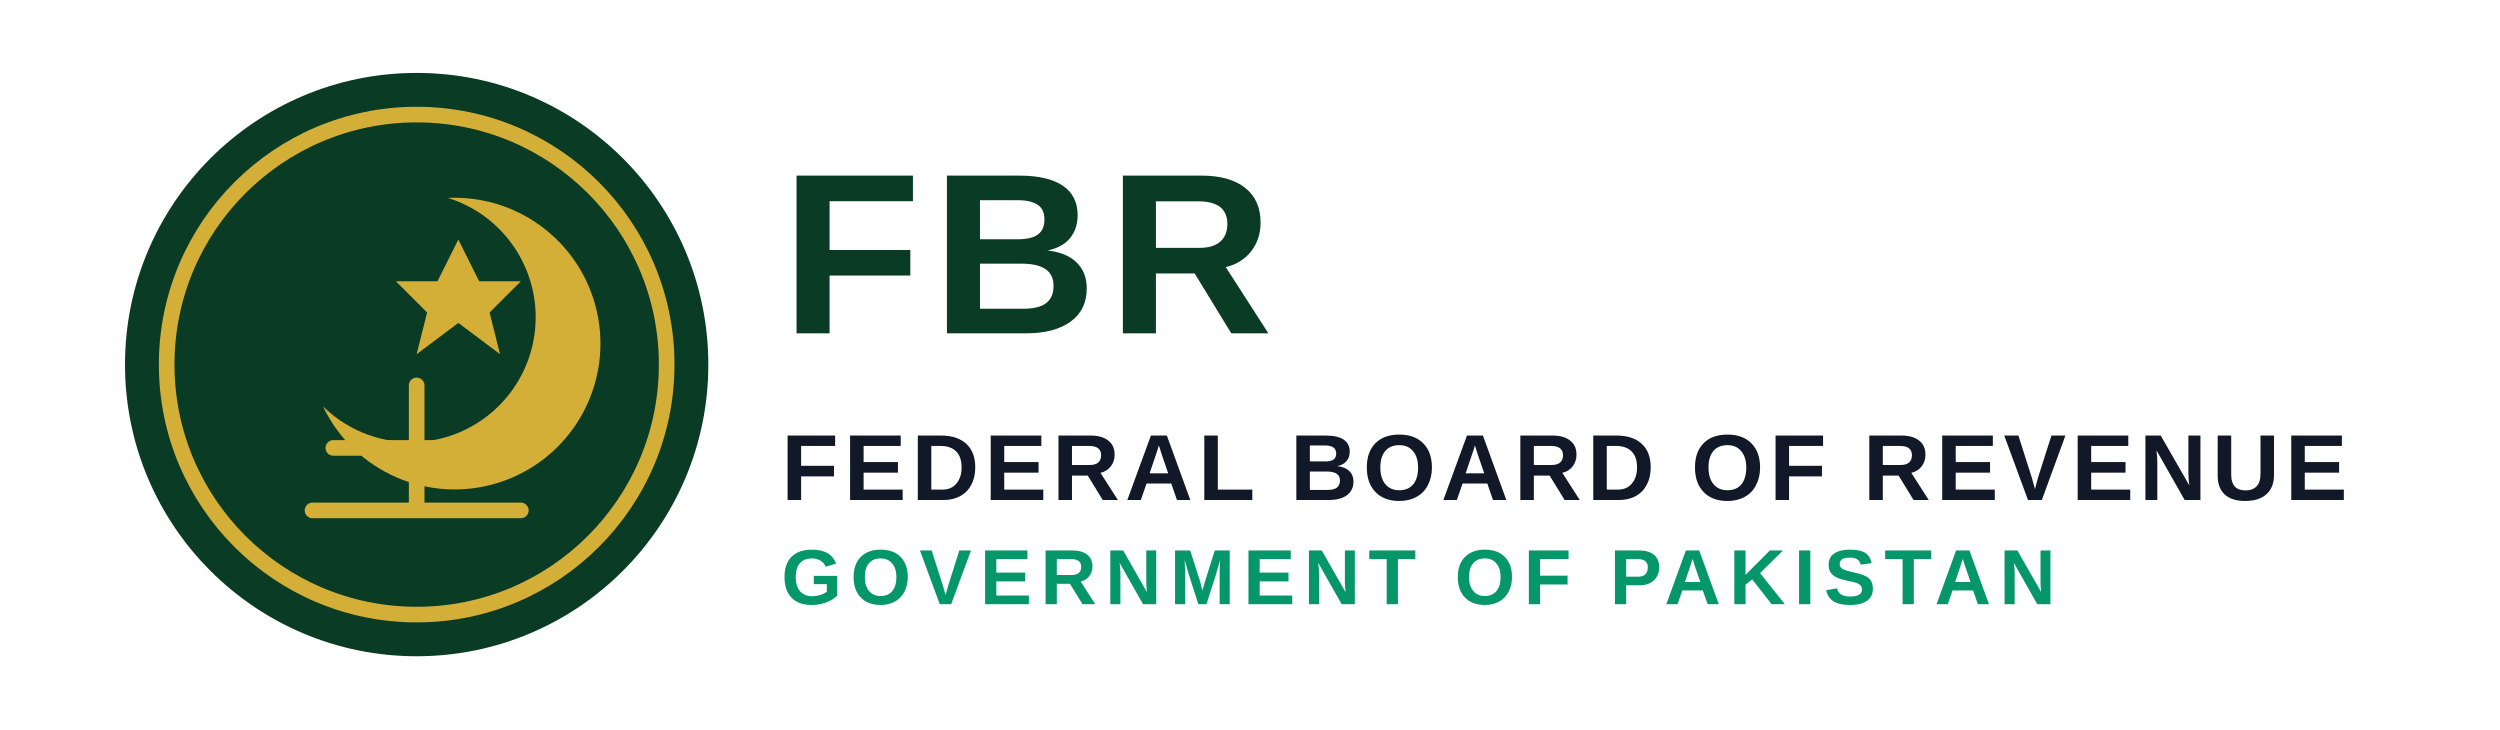
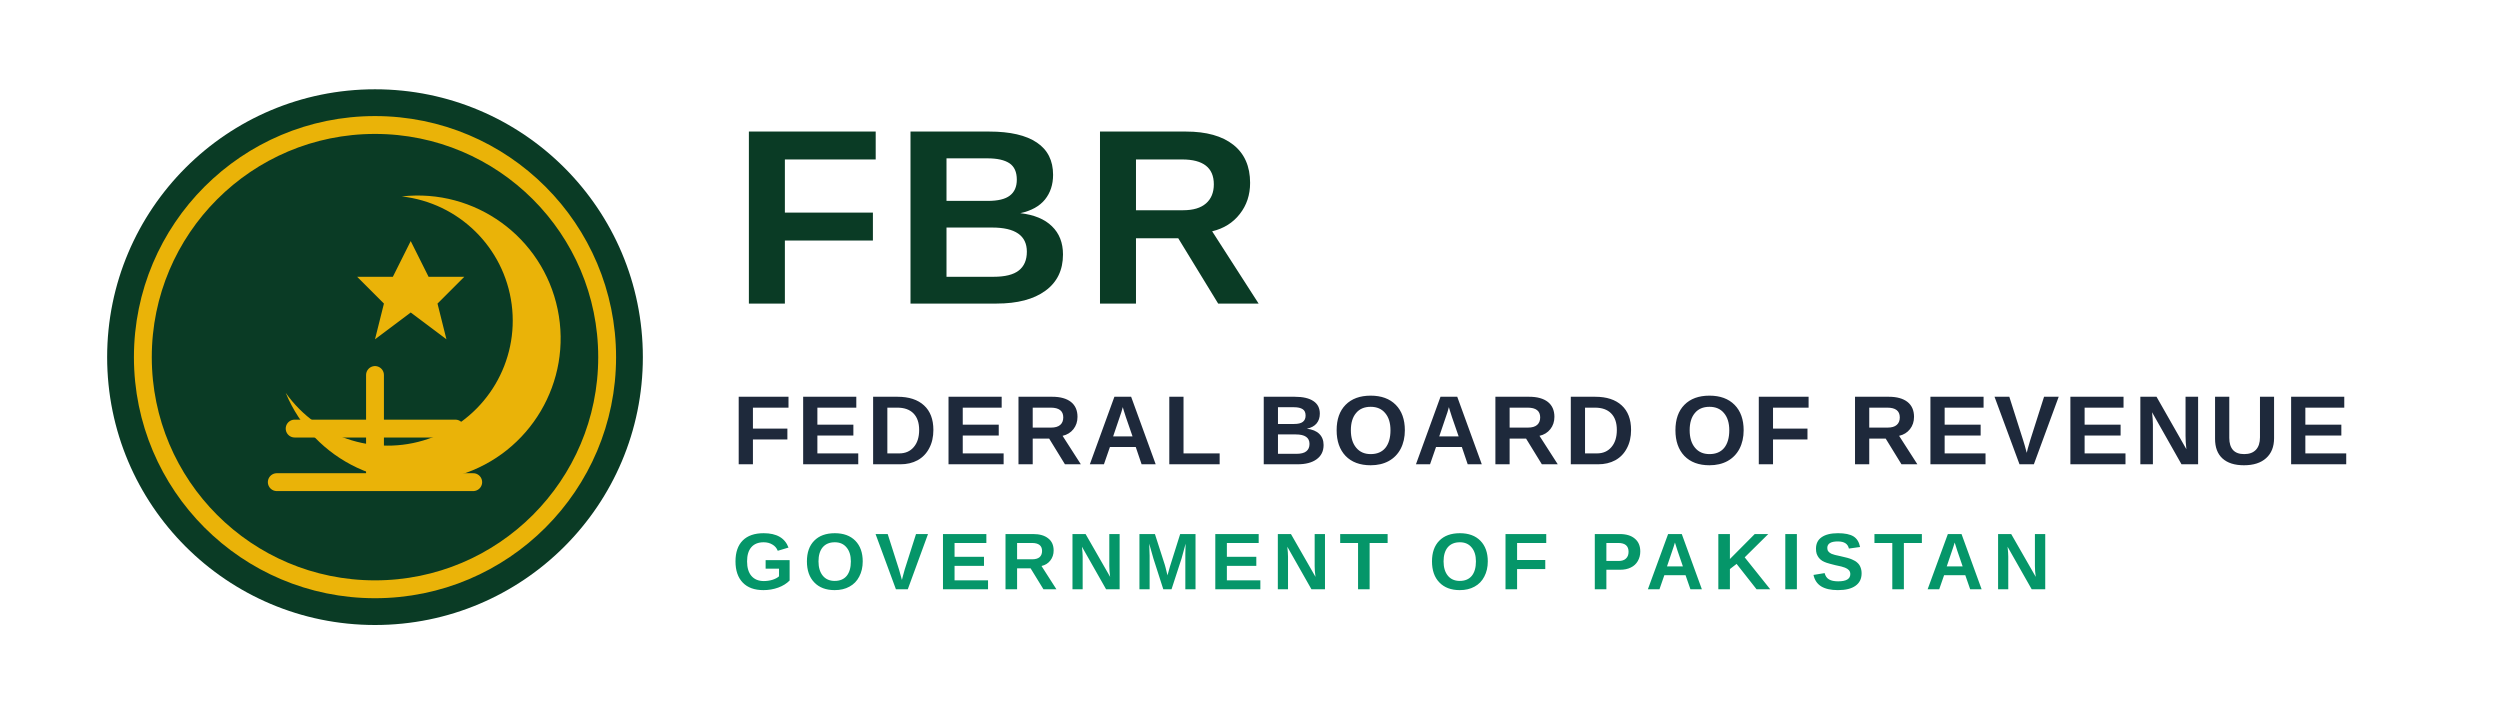
- <svg xmlns="http://www.w3.org/2000/svg" viewBox="0 0 240 70" width="100%" height="100%">
-   <g transform="translate(10, 5)">
-     <circle cx="30" cy="30" r="28" fill="#0A3B25" />
-     <circle cx="30" cy="30" r="24" fill="none" stroke="#D4AF37" stroke-width="1.5" />
-     <path d="M 33 14 A 12 12 0 1 1 21 34 A 14 14 0 1 0 33 14 Z" fill="#D4AF37" />
-     <polygon points="34,18 36,22 40,22 37,25 38,29 34,26 30,29 31,25 28,22 32,22" fill="#D4AF37" />
-     <path d="M 22 38 L 38 38 M 30 32 L 30 44 M 20 44 L 40 44" stroke="#D4AF37" stroke-width="1.5" stroke-linecap="round" />
+ <svg xmlns="http://www.w3.org/2000/svg" viewBox="0 0 280 80" width="100%" height="100%">
+   <g transform="translate(10, 8)">
+     <circle cx="32" cy="32" r="30" fill="#0A3B25" />
+     <circle cx="32" cy="32" r="26" fill="none" stroke="#EAB308" stroke-width="2" />
+     <path d="M 35 14 A 14 14 0 1 1 22 36 A 16 16 0 1 0 35 14 Z" fill="#EAB308" />
+     <polygon points="36,19 38,23 42,23 39,26 40,30 36,27 32,30 33,26 30,23 34,23" fill="#EAB308" />
+     <path d="M 23 40 L 41 40 M 32 34 L 32 46 M 21 46 L 43 46" stroke="#EAB308" stroke-width="2" stroke-linecap="round" />
  </g>
-   <text x="75" y="32" font-family="Arial, sans-serif" font-weight="900" font-size="22" fill="#0A3B25" letter-spacing="1">FBR</text>
-   <text x="75" y="48" font-family="Arial, sans-serif" font-weight="700" font-size="9" fill="#111827" letter-spacing="0.5">FEDERAL BOARD OF REVENUE</text>
-   <text x="75" y="58" font-family="Arial, sans-serif" font-weight="600" font-size="7.5" fill="#059669" letter-spacing="0.8">GOVERNMENT OF PAKISTAN</text>
+   <text x="82" y="34" font-family="Arial, sans-serif" font-weight="900" font-size="28" fill="#0A3B25" letter-spacing="1">FBR</text>
+   <text x="82" y="52" font-family="Arial, sans-serif" font-weight="800" font-size="11" fill="#1E293B" letter-spacing="0.5">FEDERAL BOARD OF REVENUE</text>
+   <text x="82" y="66" font-family="Arial, sans-serif" font-weight="700" font-size="9" fill="#059669" letter-spacing="1">GOVERNMENT OF PAKISTAN</text>
</svg>
